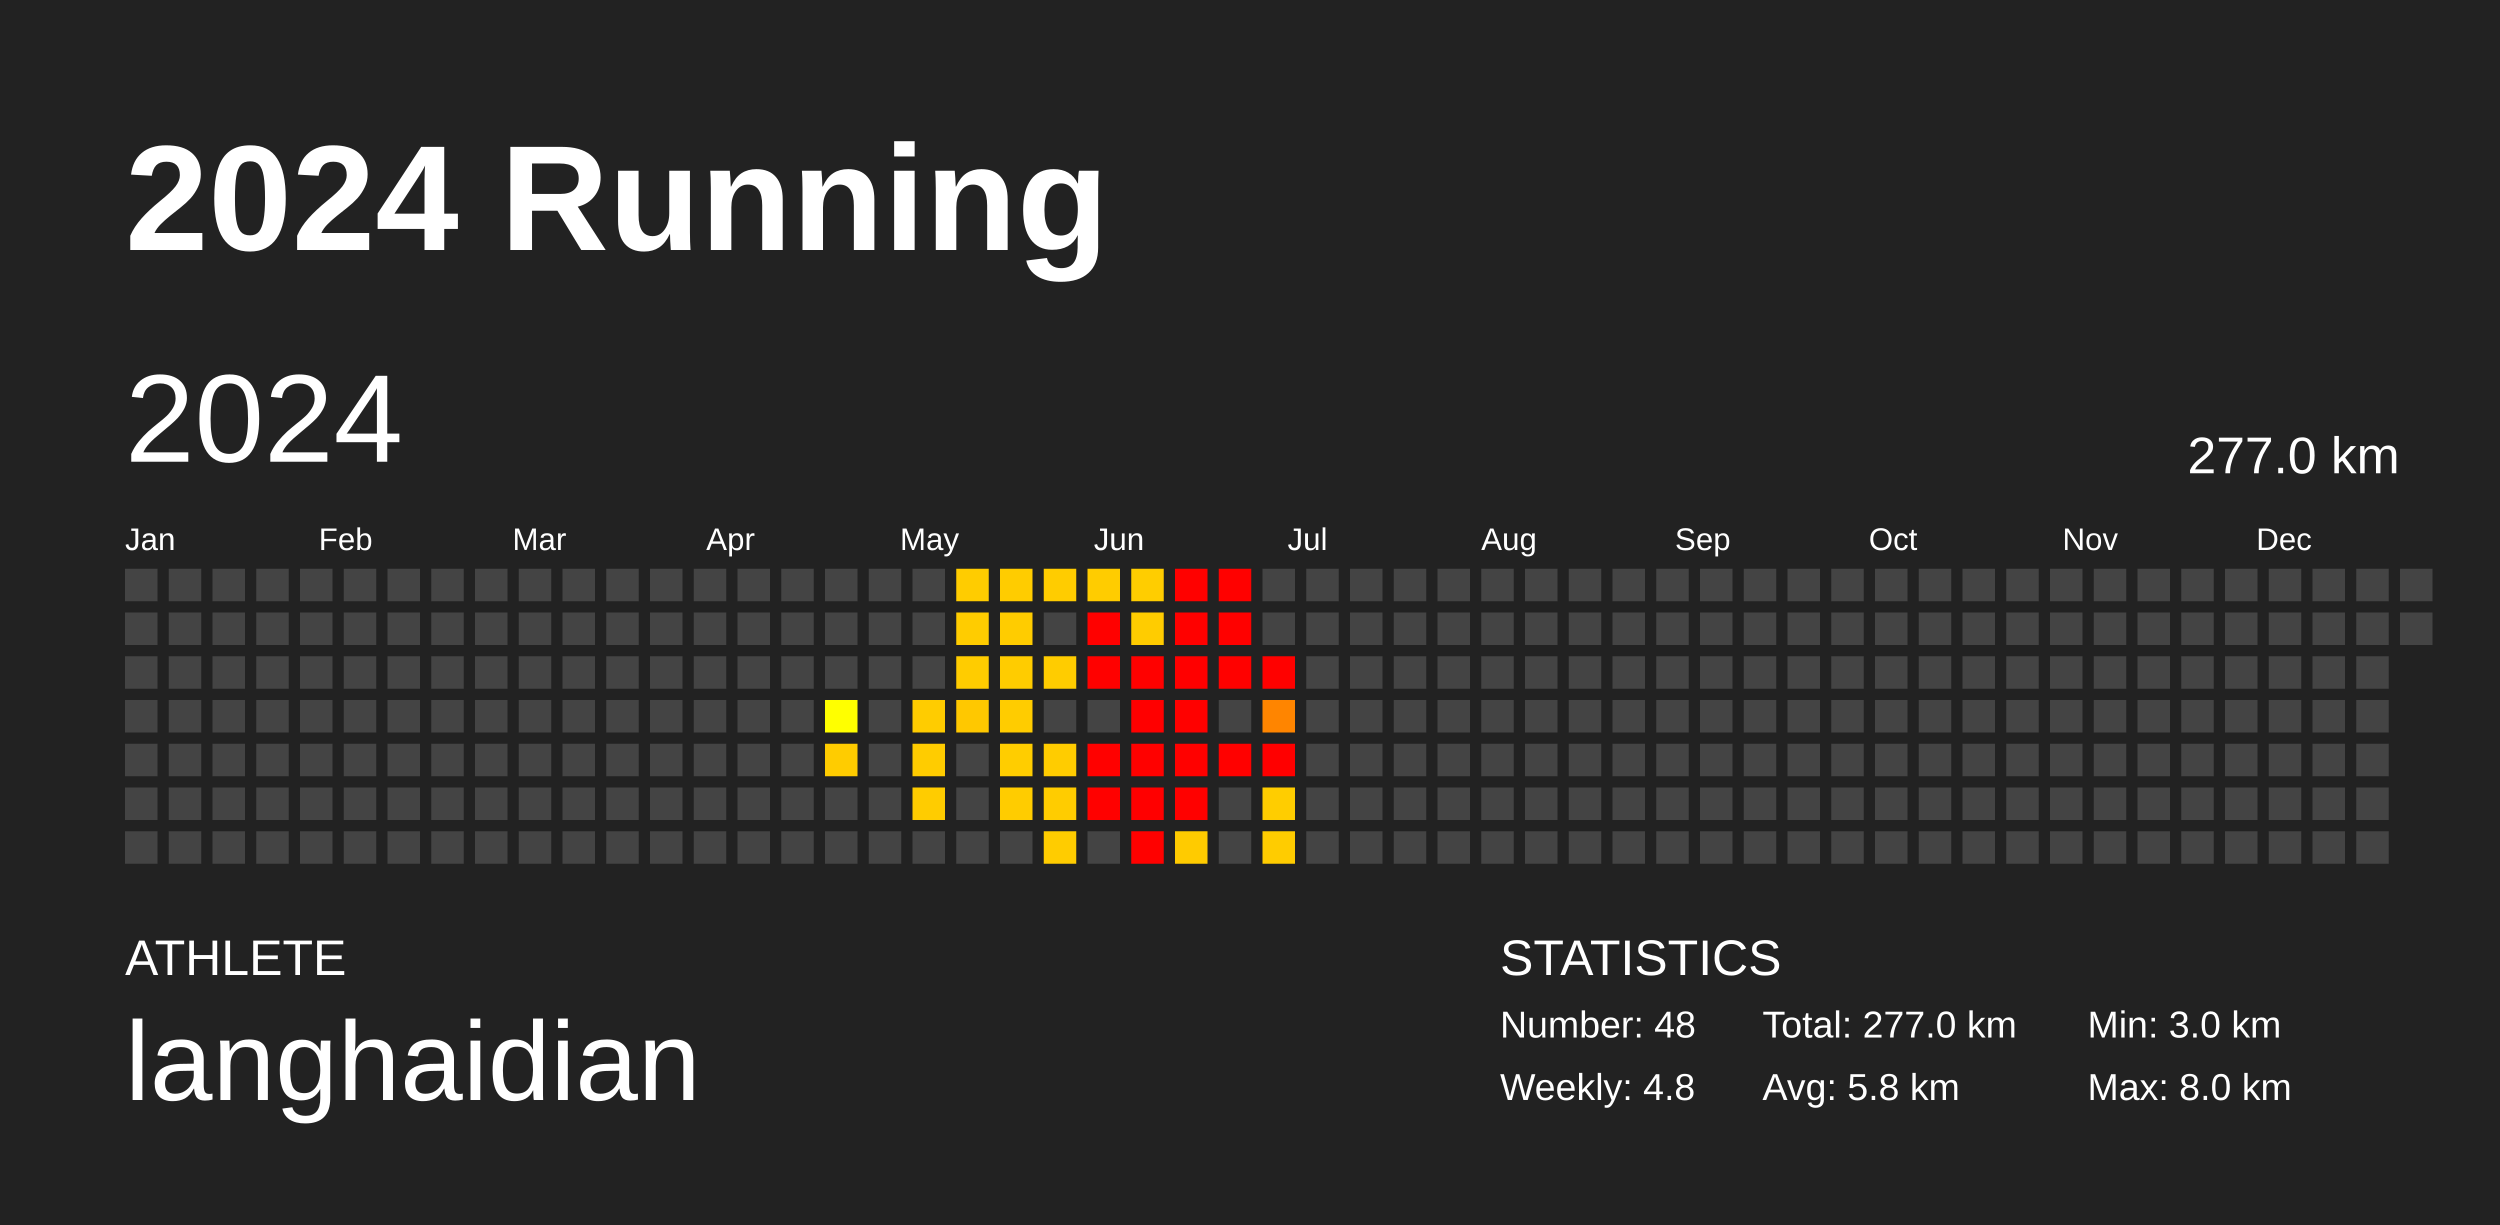
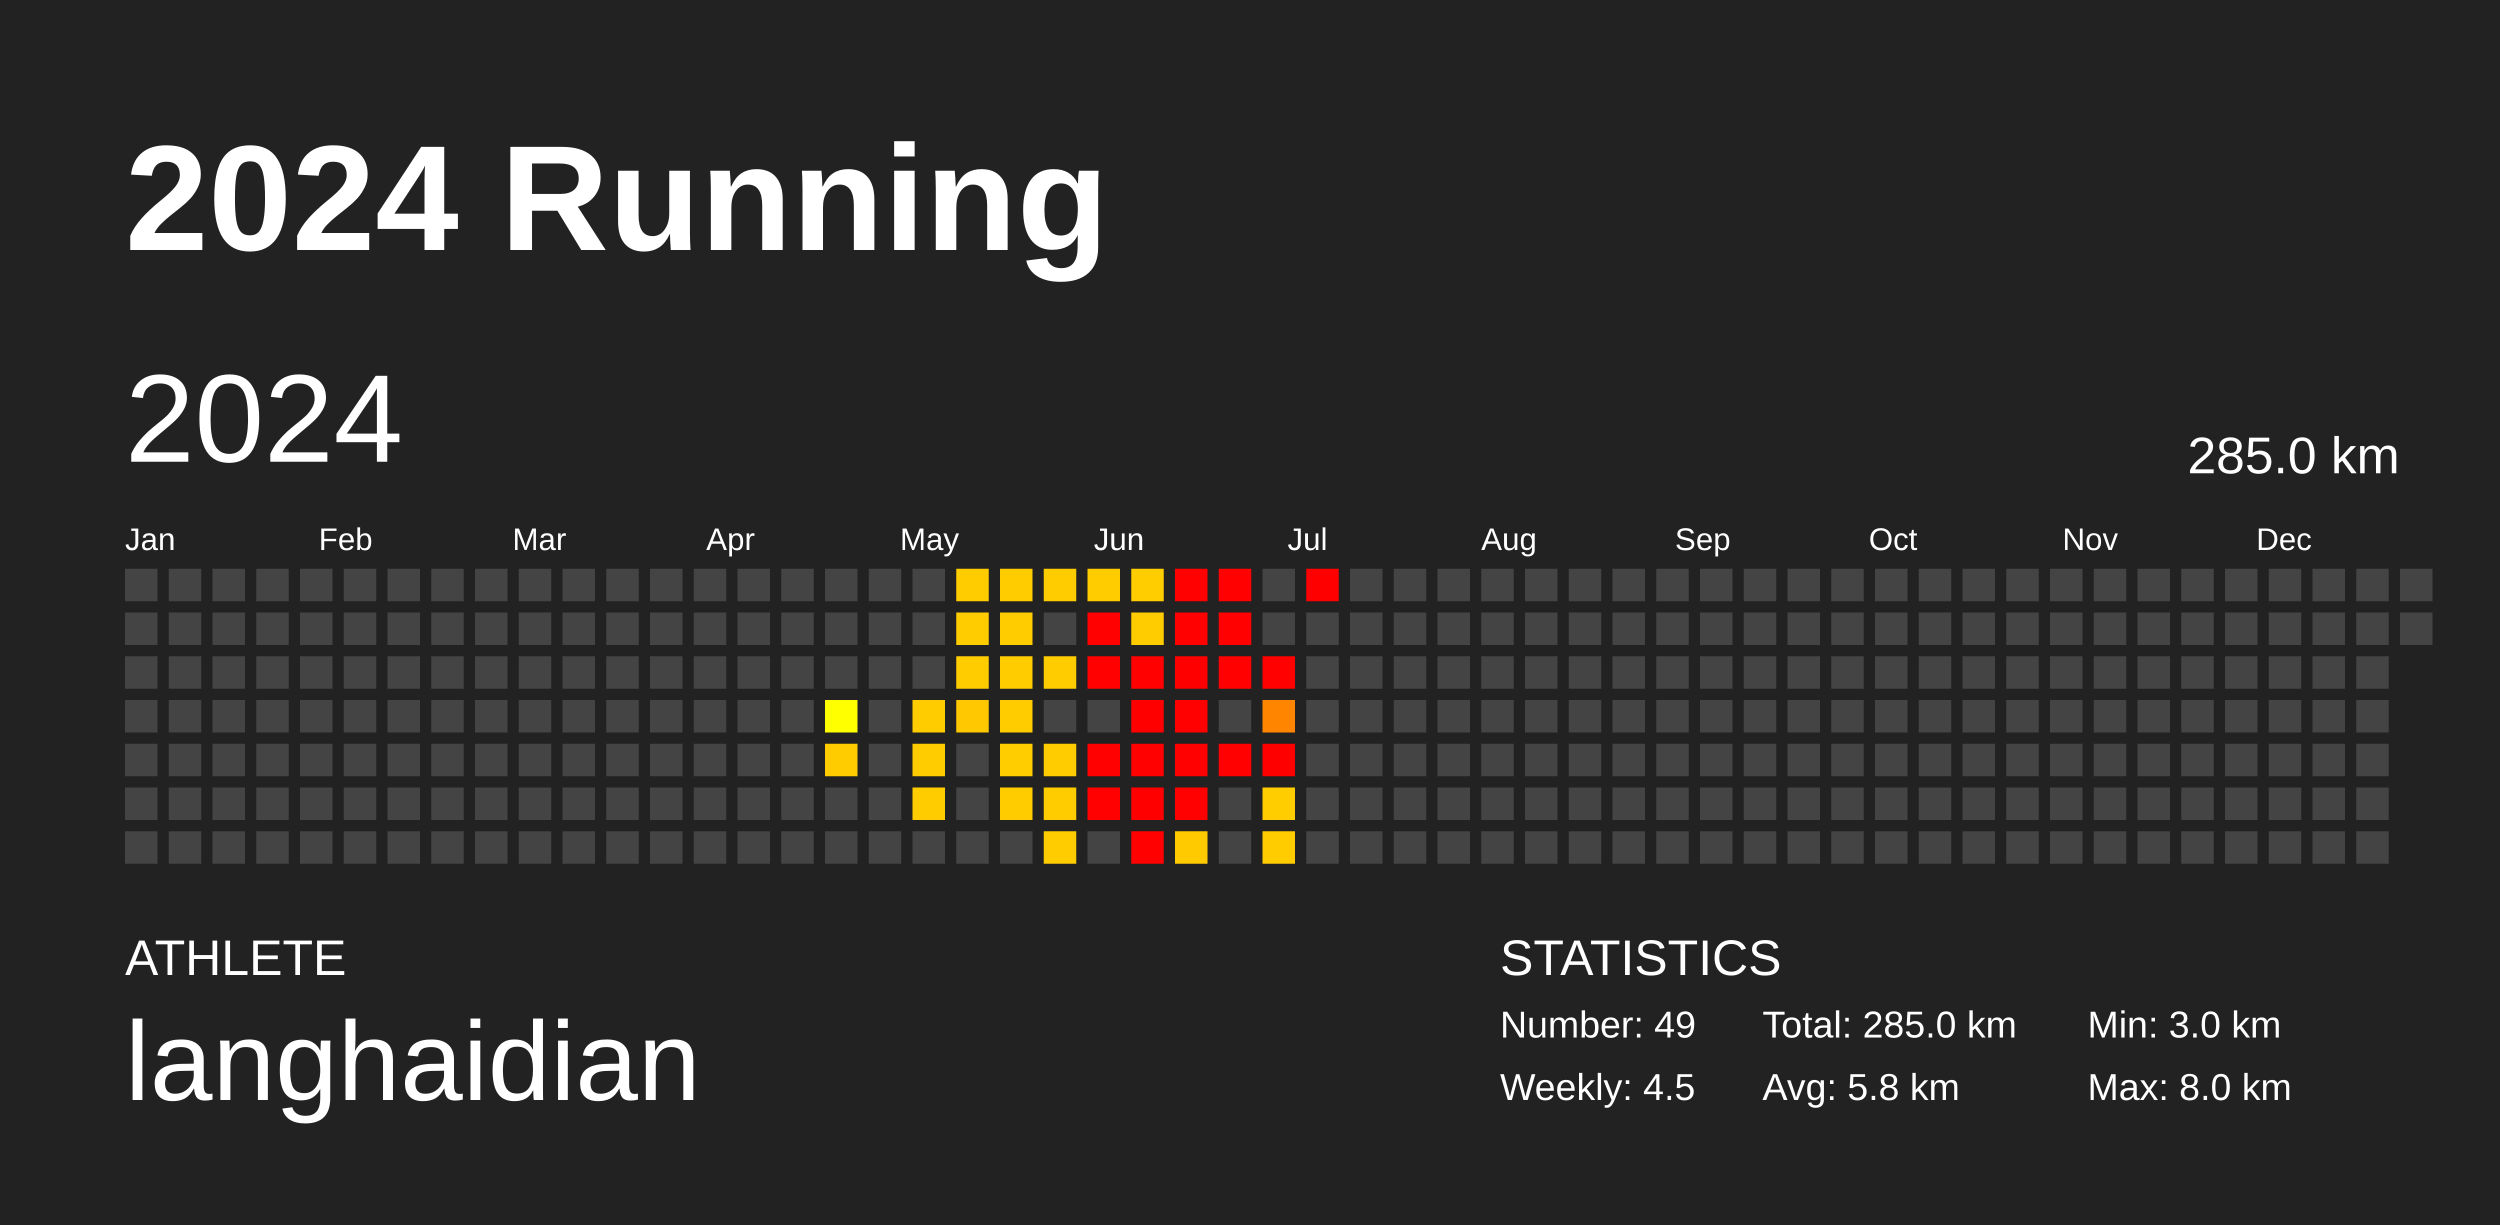
<svg xmlns="http://www.w3.org/2000/svg" baseProfile="full" height="98mm" version="1.1" viewBox="0,0,200,98" width="200mm">
  <defs />
  <rect fill="#222222" height="98" width="200" x="0" y="0" />
  <text fill="#FFFFFF" style="font-size:12px; font-family:Arial; font-weight:bold;" x="10" y="20">2024 Running</text>
  <text fill="#FFFFFF" style="font-size:4px; font-family:Arial" x="10" y="78">ATHLETE</text>
  <text fill="#FFFFFF" style="font-size:9px; font-family:Arial" x="10" y="88">langhaidian</text>
  <text fill="#FFFFFF" style="font-size:4px; font-family:Arial" x="120" y="78">STATISTICS</text>
-   <text fill="#FFFFFF" style="font-size:3px; font-family:Arial" x="120" y="83">Number: 48</text>
-   <text fill="#FFFFFF" style="font-size:3px; font-family:Arial" x="120" y="88">Weekly: 4.8</text>
-   <text fill="#FFFFFF" style="font-size:3px; font-family:Arial" x="141" y="83">Total: 277.0 km</text>
+   <text fill="#FFFFFF" style="font-size:3px; font-family:Arial" x="120" y="83">Number: 49</text>
+   <text fill="#FFFFFF" style="font-size:3px; font-family:Arial" x="120" y="88">Weekly: 4.5</text>
+   <text fill="#FFFFFF" style="font-size:3px; font-family:Arial" x="141" y="83">Total: 285.0 km</text>
  <text fill="#FFFFFF" style="font-size:3px; font-family:Arial" x="141" y="88">Avg: 5.8 km</text>
  <text fill="#FFFFFF" style="font-size:3px; font-family:Arial" x="167" y="83">Min: 3.0 km</text>
  <text fill="#FFFFFF" style="font-size:3px; font-family:Arial" x="167" y="88">Max: 8.0 km</text>
  <text dominant-baseline="hanging" fill="#FFFFFF" style="font-size:10.0px; font-family:Arial;" x="10" y="30">2024</text>
-   <text dominant-baseline="hanging" fill="#FFFFFF" style="font-size:4.125px; font-family:Arial;" x="175" y="35">277.0 km</text>
+   <text dominant-baseline="hanging" fill="#FFFFFF" style="font-size:4.125px; font-family:Arial;" x="175" y="35">285.0 km</text>
  <text fill="#FFFFFF" style="font-size:2.5px; font-family:Arial" x="10.0" y="44">Jan</text>
  <text fill="#FFFFFF" style="font-size:2.5px; font-family:Arial" x="25.5" y="44">Feb</text>
  <text fill="#FFFFFF" style="font-size:2.5px; font-family:Arial" x="41.0" y="44">Mar</text>
  <text fill="#FFFFFF" style="font-size:2.5px; font-family:Arial" x="56.5" y="44">Apr</text>
  <text fill="#FFFFFF" style="font-size:2.5px; font-family:Arial" x="72.0" y="44">May</text>
  <text fill="#FFFFFF" style="font-size:2.5px; font-family:Arial" x="87.5" y="44">Jun</text>
  <text fill="#FFFFFF" style="font-size:2.5px; font-family:Arial" x="103.0" y="44">Jul</text>
  <text fill="#FFFFFF" style="font-size:2.5px; font-family:Arial" x="118.5" y="44">Aug</text>
  <text fill="#FFFFFF" style="font-size:2.5px; font-family:Arial" x="134.0" y="44">Sep</text>
  <text fill="#FFFFFF" style="font-size:2.5px; font-family:Arial" x="149.5" y="44">Oct</text>
  <text fill="#FFFFFF" style="font-size:2.5px; font-family:Arial" x="165.0" y="44">Nov</text>
  <text fill="#FFFFFF" style="font-size:2.5px; font-family:Arial" x="180.5" y="44">Dec</text>
  <rect fill="#444444" height="2.6" width="2.6" x="10.0" y="45.5" />
  <rect fill="#444444" height="2.6" width="2.6" x="10.0" y="49.0" />
  <rect fill="#444444" height="2.6" width="2.6" x="10.0" y="52.5" />
  <rect fill="#444444" height="2.6" width="2.6" x="10.0" y="56.0" />
  <rect fill="#444444" height="2.6" width="2.6" x="10.0" y="59.5" />
  <rect fill="#444444" height="2.6" width="2.6" x="10.0" y="63.0" />
  <rect fill="#444444" height="2.6" width="2.6" x="10.0" y="66.5" />
  <rect fill="#444444" height="2.6" width="2.6" x="13.5" y="45.5" />
  <rect fill="#444444" height="2.6" width="2.6" x="13.5" y="49.0" />
  <rect fill="#444444" height="2.6" width="2.6" x="13.5" y="52.5" />
  <rect fill="#444444" height="2.6" width="2.6" x="13.5" y="56.0" />
  <rect fill="#444444" height="2.6" width="2.6" x="13.5" y="59.5" />
  <rect fill="#444444" height="2.6" width="2.6" x="13.5" y="63.0" />
  <rect fill="#444444" height="2.6" width="2.6" x="13.5" y="66.5" />
  <rect fill="#444444" height="2.6" width="2.6" x="17.0" y="45.5" />
  <rect fill="#444444" height="2.6" width="2.6" x="17.0" y="49.0" />
  <rect fill="#444444" height="2.6" width="2.6" x="17.0" y="52.5" />
  <rect fill="#444444" height="2.6" width="2.6" x="17.0" y="56.0" />
  <rect fill="#444444" height="2.6" width="2.6" x="17.0" y="59.5" />
  <rect fill="#444444" height="2.6" width="2.6" x="17.0" y="63.0" />
  <rect fill="#444444" height="2.6" width="2.6" x="17.0" y="66.5" />
  <rect fill="#444444" height="2.6" width="2.6" x="20.5" y="45.5" />
  <rect fill="#444444" height="2.6" width="2.6" x="20.5" y="49.0" />
  <rect fill="#444444" height="2.6" width="2.6" x="20.5" y="52.5" />
  <rect fill="#444444" height="2.6" width="2.6" x="20.5" y="56.0" />
  <rect fill="#444444" height="2.6" width="2.6" x="20.5" y="59.5" />
  <rect fill="#444444" height="2.6" width="2.6" x="20.5" y="63.0" />
  <rect fill="#444444" height="2.6" width="2.6" x="20.5" y="66.5" />
  <rect fill="#444444" height="2.6" width="2.6" x="24.0" y="45.5" />
  <rect fill="#444444" height="2.6" width="2.6" x="24.0" y="49.0" />
  <rect fill="#444444" height="2.6" width="2.6" x="24.0" y="52.5" />
  <rect fill="#444444" height="2.6" width="2.6" x="24.0" y="56.0" />
  <rect fill="#444444" height="2.6" width="2.6" x="24.0" y="59.5" />
  <rect fill="#444444" height="2.6" width="2.6" x="24.0" y="63.0" />
  <rect fill="#444444" height="2.6" width="2.6" x="24.0" y="66.5" />
  <rect fill="#444444" height="2.6" width="2.6" x="27.5" y="45.5" />
  <rect fill="#444444" height="2.6" width="2.6" x="27.5" y="49.0" />
  <rect fill="#444444" height="2.6" width="2.6" x="27.5" y="52.5" />
  <rect fill="#444444" height="2.6" width="2.6" x="27.5" y="56.0" />
  <rect fill="#444444" height="2.6" width="2.6" x="27.5" y="59.5" />
  <rect fill="#444444" height="2.6" width="2.6" x="27.5" y="63.0" />
  <rect fill="#444444" height="2.6" width="2.6" x="27.5" y="66.5" />
  <rect fill="#444444" height="2.6" width="2.6" x="31.0" y="45.5" />
  <rect fill="#444444" height="2.6" width="2.6" x="31.0" y="49.0" />
  <rect fill="#444444" height="2.6" width="2.6" x="31.0" y="52.5" />
  <rect fill="#444444" height="2.6" width="2.6" x="31.0" y="56.0" />
  <rect fill="#444444" height="2.6" width="2.6" x="31.0" y="59.5" />
  <rect fill="#444444" height="2.6" width="2.6" x="31.0" y="63.0" />
  <rect fill="#444444" height="2.6" width="2.6" x="31.0" y="66.5" />
  <rect fill="#444444" height="2.6" width="2.6" x="34.5" y="45.5" />
  <rect fill="#444444" height="2.6" width="2.6" x="34.5" y="49.0" />
  <rect fill="#444444" height="2.6" width="2.6" x="34.5" y="52.5" />
  <rect fill="#444444" height="2.6" width="2.6" x="34.5" y="56.0" />
  <rect fill="#444444" height="2.6" width="2.6" x="34.5" y="59.5" />
  <rect fill="#444444" height="2.6" width="2.6" x="34.5" y="63.0" />
  <rect fill="#444444" height="2.6" width="2.6" x="34.5" y="66.5" />
  <rect fill="#444444" height="2.6" width="2.6" x="38.0" y="45.5" />
  <rect fill="#444444" height="2.6" width="2.6" x="38.0" y="49.0" />
  <rect fill="#444444" height="2.6" width="2.6" x="38.0" y="52.5" />
  <rect fill="#444444" height="2.6" width="2.6" x="38.0" y="56.0" />
  <rect fill="#444444" height="2.6" width="2.6" x="38.0" y="59.5" />
  <rect fill="#444444" height="2.6" width="2.6" x="38.0" y="63.0" />
  <rect fill="#444444" height="2.6" width="2.6" x="38.0" y="66.5" />
  <rect fill="#444444" height="2.6" width="2.6" x="41.5" y="45.5" />
  <rect fill="#444444" height="2.6" width="2.6" x="41.5" y="49.0" />
  <rect fill="#444444" height="2.6" width="2.6" x="41.5" y="52.5" />
  <rect fill="#444444" height="2.6" width="2.6" x="41.5" y="56.0" />
  <rect fill="#444444" height="2.6" width="2.6" x="41.5" y="59.5" />
  <rect fill="#444444" height="2.6" width="2.6" x="41.5" y="63.0" />
  <rect fill="#444444" height="2.6" width="2.6" x="41.5" y="66.5" />
  <rect fill="#444444" height="2.6" width="2.6" x="45.0" y="45.5" />
  <rect fill="#444444" height="2.6" width="2.6" x="45.0" y="49.0" />
  <rect fill="#444444" height="2.6" width="2.6" x="45.0" y="52.5" />
  <rect fill="#444444" height="2.6" width="2.6" x="45.0" y="56.0" />
  <rect fill="#444444" height="2.6" width="2.6" x="45.0" y="59.5" />
  <rect fill="#444444" height="2.6" width="2.6" x="45.0" y="63.0" />
  <rect fill="#444444" height="2.6" width="2.6" x="45.0" y="66.5" />
  <rect fill="#444444" height="2.6" width="2.6" x="48.5" y="45.5" />
  <rect fill="#444444" height="2.6" width="2.6" x="48.5" y="49.0" />
  <rect fill="#444444" height="2.6" width="2.6" x="48.5" y="52.5" />
  <rect fill="#444444" height="2.6" width="2.6" x="48.5" y="56.0" />
  <rect fill="#444444" height="2.6" width="2.6" x="48.5" y="59.5" />
  <rect fill="#444444" height="2.6" width="2.6" x="48.5" y="63.0" />
  <rect fill="#444444" height="2.6" width="2.6" x="48.5" y="66.5" />
  <rect fill="#444444" height="2.6" width="2.6" x="52.0" y="45.5" />
  <rect fill="#444444" height="2.6" width="2.6" x="52.0" y="49.0" />
  <rect fill="#444444" height="2.6" width="2.6" x="52.0" y="52.5" />
  <rect fill="#444444" height="2.6" width="2.6" x="52.0" y="56.0" />
  <rect fill="#444444" height="2.6" width="2.6" x="52.0" y="59.5" />
  <rect fill="#444444" height="2.6" width="2.6" x="52.0" y="63.0" />
  <rect fill="#444444" height="2.6" width="2.6" x="52.0" y="66.5" />
  <rect fill="#444444" height="2.6" width="2.6" x="55.5" y="45.5" />
  <rect fill="#444444" height="2.6" width="2.6" x="55.5" y="49.0" />
  <rect fill="#444444" height="2.6" width="2.6" x="55.5" y="52.5" />
  <rect fill="#444444" height="2.6" width="2.6" x="55.5" y="56.0" />
  <rect fill="#444444" height="2.6" width="2.6" x="55.5" y="59.5" />
  <rect fill="#444444" height="2.6" width="2.6" x="55.5" y="63.0" />
  <rect fill="#444444" height="2.6" width="2.6" x="55.5" y="66.5" />
  <rect fill="#444444" height="2.6" width="2.6" x="59.0" y="45.5" />
  <rect fill="#444444" height="2.6" width="2.6" x="59.0" y="49.0" />
  <rect fill="#444444" height="2.6" width="2.6" x="59.0" y="52.5" />
  <rect fill="#444444" height="2.6" width="2.6" x="59.0" y="56.0" />
  <rect fill="#444444" height="2.6" width="2.6" x="59.0" y="59.5" />
  <rect fill="#444444" height="2.6" width="2.6" x="59.0" y="63.0" />
  <rect fill="#444444" height="2.6" width="2.6" x="59.0" y="66.5" />
  <rect fill="#444444" height="2.6" width="2.6" x="62.5" y="45.5" />
  <rect fill="#444444" height="2.6" width="2.6" x="62.5" y="49.0" />
  <rect fill="#444444" height="2.6" width="2.6" x="62.5" y="52.5" />
  <rect fill="#444444" height="2.6" width="2.6" x="62.5" y="56.0" />
  <rect fill="#444444" height="2.6" width="2.6" x="62.5" y="59.5" />
  <rect fill="#444444" height="2.6" width="2.6" x="62.5" y="63.0" />
  <rect fill="#444444" height="2.6" width="2.6" x="62.5" y="66.5" />
  <rect fill="#444444" height="2.6" width="2.6" x="66.0" y="45.5" />
  <rect fill="#444444" height="2.6" width="2.6" x="66.0" y="49.0" />
  <rect fill="#444444" height="2.6" width="2.6" x="66.0" y="52.5" />
  <rect fill="#ffff00" height="2.6" width="2.6" x="66.0" y="56.0" />
  <rect fill="#ffcc00" height="2.6" width="2.6" x="66.0" y="59.5" />
  <rect fill="#444444" height="2.6" width="2.6" x="66.0" y="63.0" />
  <rect fill="#444444" height="2.6" width="2.6" x="66.0" y="66.5" />
  <rect fill="#444444" height="2.6" width="2.6" x="69.5" y="45.5" />
  <rect fill="#444444" height="2.6" width="2.6" x="69.5" y="49.0" />
  <rect fill="#444444" height="2.6" width="2.6" x="69.5" y="52.5" />
  <rect fill="#444444" height="2.6" width="2.6" x="69.5" y="56.0" />
  <rect fill="#444444" height="2.6" width="2.6" x="69.5" y="59.5" />
  <rect fill="#444444" height="2.6" width="2.6" x="69.5" y="63.0" />
  <rect fill="#444444" height="2.6" width="2.6" x="69.5" y="66.5" />
  <rect fill="#444444" height="2.6" width="2.6" x="73.0" y="45.5" />
  <rect fill="#444444" height="2.6" width="2.6" x="73.0" y="49.0" />
  <rect fill="#444444" height="2.6" width="2.6" x="73.0" y="52.5" />
  <rect fill="#ffcc00" height="2.6" width="2.6" x="73.0" y="56.0" />
  <rect fill="#ffcc00" height="2.6" width="2.6" x="73.0" y="59.5" />
  <rect fill="#ffcc00" height="2.6" width="2.6" x="73.0" y="63.0" />
  <rect fill="#444444" height="2.6" width="2.6" x="73.0" y="66.5" />
  <rect fill="#ffcc00" height="2.6" width="2.6" x="76.5" y="45.5" />
  <rect fill="#ffcc00" height="2.6" width="2.6" x="76.5" y="49.0" />
  <rect fill="#ffcc00" height="2.6" width="2.6" x="76.5" y="52.5" />
  <rect fill="#ffc800" height="2.6" width="2.6" x="76.5" y="56.0" />
  <rect fill="#444444" height="2.6" width="2.6" x="76.5" y="59.5" />
  <rect fill="#444444" height="2.6" width="2.6" x="76.5" y="63.0" />
  <rect fill="#444444" height="2.6" width="2.6" x="76.5" y="66.5" />
  <rect fill="#ffcc00" height="2.6" width="2.6" x="80.0" y="45.5" />
  <rect fill="#ffcc00" height="2.6" width="2.6" x="80.0" y="49.0" />
  <rect fill="#ffcc00" height="2.6" width="2.6" x="80.0" y="52.5" />
  <rect fill="#ffcc00" height="2.6" width="2.6" x="80.0" y="56.0" />
  <rect fill="#ffcd00" height="2.6" width="2.6" x="80.0" y="59.5" />
  <rect fill="#ffcc00" height="2.6" width="2.6" x="80.0" y="63.0" />
  <rect fill="#444444" height="2.6" width="2.6" x="80.0" y="66.5" />
  <rect fill="#ffcc00" height="2.6" width="2.6" x="83.5" y="45.5" />
  <rect fill="#444444" height="2.6" width="2.6" x="83.5" y="49.0" />
  <rect fill="#ffcc00" height="2.6" width="2.6" x="83.5" y="52.5" />
  <rect fill="#444444" height="2.6" width="2.6" x="83.5" y="56.0" />
  <rect fill="#ffcc00" height="2.6" width="2.6" x="83.5" y="59.5" />
  <rect fill="#ffcc00" height="2.6" width="2.6" x="83.5" y="63.0" />
  <rect fill="#ffcc00" height="2.6" width="2.6" x="83.5" y="66.5" />
  <rect fill="#ffcc00" height="2.6" width="2.6" x="87.0" y="45.5" />
  <rect fill="#ff0100" height="2.6" width="2.6" x="87.0" y="49.0" />
  <rect fill="#ff0100" height="2.6" width="2.6" x="87.0" y="52.5" />
  <rect fill="#444444" height="2.6" width="2.6" x="87.0" y="56.0" />
  <rect fill="#ff0100" height="2.6" width="2.6" x="87.0" y="59.5" />
  <rect fill="#ff0100" height="2.6" width="2.6" x="87.0" y="63.0" />
  <rect fill="#444444" height="2.6" width="2.6" x="87.0" y="66.5" />
  <rect fill="#ffcd00" height="2.6" width="2.6" x="90.5" y="45.5" />
  <rect fill="#ffcc00" height="2.6" width="2.6" x="90.5" y="49.0" />
  <rect fill="#ff0100" height="2.6" width="2.6" x="90.5" y="52.5" />
  <rect fill="#ff0000" height="2.6" width="2.6" x="90.5" y="56.0" />
  <rect fill="#ff0100" height="2.6" width="2.6" x="90.5" y="59.5" />
  <rect fill="#ff0000" height="2.6" width="2.6" x="90.5" y="63.0" />
  <rect fill="#ff0100" height="2.6" width="2.6" x="90.5" y="66.5" />
  <rect fill="#ff0100" height="2.6" width="2.6" x="94.0" y="45.5" />
  <rect fill="#ff0100" height="2.6" width="2.6" x="94.0" y="49.0" />
  <rect fill="#ff0000" height="2.6" width="2.6" x="94.0" y="52.5" />
  <rect fill="#ff0100" height="2.6" width="2.6" x="94.0" y="56.0" />
  <rect fill="#ff0100" height="2.6" width="2.6" x="94.0" y="59.5" />
  <rect fill="#ff0100" height="2.6" width="2.6" x="94.0" y="63.0" />
  <rect fill="#ffcb00" height="2.6" width="2.6" x="94.0" y="66.5" />
  <rect fill="#ff0100" height="2.6" width="2.6" x="97.5" y="45.5" />
  <rect fill="#ff0100" height="2.6" width="2.6" x="97.5" y="49.0" />
  <rect fill="#ff0100" height="2.6" width="2.6" x="97.5" y="52.5" />
  <rect fill="#444444" height="2.6" width="2.6" x="97.5" y="56.0" />
  <rect fill="#ff0100" height="2.6" width="2.6" x="97.5" y="59.5" />
  <rect fill="#444444" height="2.6" width="2.6" x="97.5" y="63.0" />
  <rect fill="#444444" height="2.6" width="2.6" x="97.5" y="66.5" />
  <rect fill="#444444" height="2.6" width="2.6" x="101.0" y="45.5" />
  <rect fill="#444444" height="2.6" width="2.6" x="101.0" y="49.0" />
  <rect fill="#ff0100" height="2.6" width="2.6" x="101.0" y="52.5" />
  <rect fill="#ff8500" height="2.6" width="2.6" x="101.0" y="56.0" />
  <rect fill="#ff0000" height="2.6" width="2.6" x="101.0" y="59.5" />
  <rect fill="#ffcd00" height="2.6" width="2.6" x="101.0" y="63.0" />
  <rect fill="#ffcc00" height="2.6" width="2.6" x="101.0" y="66.5" />
-   <rect fill="#444444" height="2.6" width="2.6" x="104.5" y="45.5" />
+   <rect fill="#ff0000" height="2.6" width="2.6" x="104.5" y="45.5" />
  <rect fill="#444444" height="2.6" width="2.6" x="104.5" y="49.0" />
  <rect fill="#444444" height="2.6" width="2.6" x="104.5" y="52.5" />
  <rect fill="#444444" height="2.6" width="2.6" x="104.5" y="56.0" />
  <rect fill="#444444" height="2.6" width="2.6" x="104.5" y="59.5" />
  <rect fill="#444444" height="2.6" width="2.6" x="104.5" y="63.0" />
  <rect fill="#444444" height="2.6" width="2.6" x="104.5" y="66.5" />
  <rect fill="#444444" height="2.6" width="2.6" x="108.0" y="45.5" />
  <rect fill="#444444" height="2.6" width="2.6" x="108.0" y="49.0" />
  <rect fill="#444444" height="2.6" width="2.6" x="108.0" y="52.5" />
  <rect fill="#444444" height="2.6" width="2.6" x="108.0" y="56.0" />
  <rect fill="#444444" height="2.6" width="2.6" x="108.0" y="59.5" />
  <rect fill="#444444" height="2.6" width="2.6" x="108.0" y="63.0" />
  <rect fill="#444444" height="2.6" width="2.6" x="108.0" y="66.5" />
  <rect fill="#444444" height="2.6" width="2.6" x="111.5" y="45.5" />
  <rect fill="#444444" height="2.6" width="2.6" x="111.5" y="49.0" />
  <rect fill="#444444" height="2.6" width="2.6" x="111.5" y="52.5" />
  <rect fill="#444444" height="2.6" width="2.6" x="111.5" y="56.0" />
  <rect fill="#444444" height="2.6" width="2.6" x="111.5" y="59.5" />
  <rect fill="#444444" height="2.6" width="2.6" x="111.5" y="63.0" />
  <rect fill="#444444" height="2.6" width="2.6" x="111.5" y="66.5" />
  <rect fill="#444444" height="2.6" width="2.6" x="115.0" y="45.5" />
  <rect fill="#444444" height="2.6" width="2.6" x="115.0" y="49.0" />
  <rect fill="#444444" height="2.6" width="2.6" x="115.0" y="52.5" />
  <rect fill="#444444" height="2.6" width="2.6" x="115.0" y="56.0" />
  <rect fill="#444444" height="2.6" width="2.6" x="115.0" y="59.5" />
  <rect fill="#444444" height="2.6" width="2.6" x="115.0" y="63.0" />
  <rect fill="#444444" height="2.6" width="2.6" x="115.0" y="66.5" />
  <rect fill="#444444" height="2.6" width="2.6" x="118.5" y="45.5" />
  <rect fill="#444444" height="2.6" width="2.6" x="118.5" y="49.0" />
  <rect fill="#444444" height="2.6" width="2.6" x="118.5" y="52.5" />
  <rect fill="#444444" height="2.6" width="2.6" x="118.5" y="56.0" />
  <rect fill="#444444" height="2.6" width="2.6" x="118.5" y="59.5" />
  <rect fill="#444444" height="2.6" width="2.6" x="118.5" y="63.0" />
  <rect fill="#444444" height="2.6" width="2.6" x="118.5" y="66.5" />
  <rect fill="#444444" height="2.6" width="2.6" x="122.0" y="45.5" />
  <rect fill="#444444" height="2.6" width="2.6" x="122.0" y="49.0" />
  <rect fill="#444444" height="2.6" width="2.6" x="122.0" y="52.5" />
  <rect fill="#444444" height="2.6" width="2.6" x="122.0" y="56.0" />
  <rect fill="#444444" height="2.6" width="2.6" x="122.0" y="59.5" />
  <rect fill="#444444" height="2.6" width="2.6" x="122.0" y="63.0" />
  <rect fill="#444444" height="2.6" width="2.6" x="122.0" y="66.5" />
  <rect fill="#444444" height="2.6" width="2.6" x="125.5" y="45.5" />
  <rect fill="#444444" height="2.6" width="2.6" x="125.5" y="49.0" />
  <rect fill="#444444" height="2.6" width="2.6" x="125.5" y="52.5" />
  <rect fill="#444444" height="2.6" width="2.6" x="125.5" y="56.0" />
  <rect fill="#444444" height="2.6" width="2.6" x="125.5" y="59.5" />
  <rect fill="#444444" height="2.6" width="2.6" x="125.5" y="63.0" />
  <rect fill="#444444" height="2.6" width="2.6" x="125.5" y="66.5" />
  <rect fill="#444444" height="2.6" width="2.6" x="129.0" y="45.5" />
  <rect fill="#444444" height="2.6" width="2.6" x="129.0" y="49.0" />
  <rect fill="#444444" height="2.6" width="2.6" x="129.0" y="52.5" />
  <rect fill="#444444" height="2.6" width="2.6" x="129.0" y="56.0" />
  <rect fill="#444444" height="2.6" width="2.6" x="129.0" y="59.5" />
  <rect fill="#444444" height="2.6" width="2.6" x="129.0" y="63.0" />
  <rect fill="#444444" height="2.6" width="2.6" x="129.0" y="66.5" />
  <rect fill="#444444" height="2.6" width="2.6" x="132.5" y="45.5" />
  <rect fill="#444444" height="2.6" width="2.6" x="132.5" y="49.0" />
  <rect fill="#444444" height="2.6" width="2.6" x="132.5" y="52.5" />
  <rect fill="#444444" height="2.6" width="2.6" x="132.5" y="56.0" />
  <rect fill="#444444" height="2.6" width="2.6" x="132.5" y="59.5" />
  <rect fill="#444444" height="2.6" width="2.6" x="132.5" y="63.0" />
  <rect fill="#444444" height="2.6" width="2.6" x="132.5" y="66.5" />
  <rect fill="#444444" height="2.6" width="2.6" x="136.0" y="45.5" />
  <rect fill="#444444" height="2.6" width="2.6" x="136.0" y="49.0" />
  <rect fill="#444444" height="2.6" width="2.6" x="136.0" y="52.5" />
  <rect fill="#444444" height="2.6" width="2.6" x="136.0" y="56.0" />
  <rect fill="#444444" height="2.6" width="2.6" x="136.0" y="59.5" />
  <rect fill="#444444" height="2.6" width="2.6" x="136.0" y="63.0" />
  <rect fill="#444444" height="2.6" width="2.6" x="136.0" y="66.5" />
  <rect fill="#444444" height="2.6" width="2.6" x="139.5" y="45.5" />
  <rect fill="#444444" height="2.6" width="2.6" x="139.5" y="49.0" />
  <rect fill="#444444" height="2.6" width="2.6" x="139.5" y="52.5" />
  <rect fill="#444444" height="2.6" width="2.6" x="139.5" y="56.0" />
  <rect fill="#444444" height="2.6" width="2.6" x="139.5" y="59.5" />
  <rect fill="#444444" height="2.6" width="2.6" x="139.5" y="63.0" />
  <rect fill="#444444" height="2.6" width="2.6" x="139.5" y="66.5" />
  <rect fill="#444444" height="2.6" width="2.6" x="143.0" y="45.5" />
  <rect fill="#444444" height="2.6" width="2.6" x="143.0" y="49.0" />
  <rect fill="#444444" height="2.6" width="2.6" x="143.0" y="52.5" />
  <rect fill="#444444" height="2.6" width="2.6" x="143.0" y="56.0" />
  <rect fill="#444444" height="2.6" width="2.6" x="143.0" y="59.5" />
  <rect fill="#444444" height="2.6" width="2.6" x="143.0" y="63.0" />
  <rect fill="#444444" height="2.6" width="2.6" x="143.0" y="66.5" />
  <rect fill="#444444" height="2.6" width="2.6" x="146.5" y="45.5" />
  <rect fill="#444444" height="2.6" width="2.6" x="146.5" y="49.0" />
  <rect fill="#444444" height="2.6" width="2.6" x="146.5" y="52.5" />
  <rect fill="#444444" height="2.6" width="2.6" x="146.5" y="56.0" />
  <rect fill="#444444" height="2.6" width="2.6" x="146.5" y="59.5" />
  <rect fill="#444444" height="2.6" width="2.6" x="146.5" y="63.0" />
  <rect fill="#444444" height="2.6" width="2.6" x="146.5" y="66.5" />
  <rect fill="#444444" height="2.6" width="2.6" x="150.0" y="45.5" />
  <rect fill="#444444" height="2.6" width="2.6" x="150.0" y="49.0" />
  <rect fill="#444444" height="2.6" width="2.6" x="150.0" y="52.5" />
  <rect fill="#444444" height="2.6" width="2.6" x="150.0" y="56.0" />
  <rect fill="#444444" height="2.6" width="2.6" x="150.0" y="59.5" />
  <rect fill="#444444" height="2.6" width="2.6" x="150.0" y="63.0" />
  <rect fill="#444444" height="2.6" width="2.6" x="150.0" y="66.5" />
  <rect fill="#444444" height="2.6" width="2.6" x="153.5" y="45.5" />
  <rect fill="#444444" height="2.6" width="2.6" x="153.5" y="49.0" />
  <rect fill="#444444" height="2.6" width="2.6" x="153.5" y="52.5" />
  <rect fill="#444444" height="2.6" width="2.6" x="153.5" y="56.0" />
  <rect fill="#444444" height="2.6" width="2.6" x="153.5" y="59.5" />
  <rect fill="#444444" height="2.6" width="2.6" x="153.5" y="63.0" />
  <rect fill="#444444" height="2.6" width="2.6" x="153.5" y="66.5" />
  <rect fill="#444444" height="2.6" width="2.6" x="157.0" y="45.5" />
  <rect fill="#444444" height="2.6" width="2.6" x="157.0" y="49.0" />
  <rect fill="#444444" height="2.6" width="2.6" x="157.0" y="52.5" />
  <rect fill="#444444" height="2.6" width="2.6" x="157.0" y="56.0" />
  <rect fill="#444444" height="2.6" width="2.6" x="157.0" y="59.5" />
  <rect fill="#444444" height="2.6" width="2.6" x="157.0" y="63.0" />
  <rect fill="#444444" height="2.6" width="2.6" x="157.0" y="66.5" />
  <rect fill="#444444" height="2.6" width="2.6" x="160.5" y="45.5" />
  <rect fill="#444444" height="2.6" width="2.6" x="160.5" y="49.0" />
  <rect fill="#444444" height="2.6" width="2.6" x="160.5" y="52.5" />
  <rect fill="#444444" height="2.6" width="2.6" x="160.5" y="56.0" />
  <rect fill="#444444" height="2.6" width="2.6" x="160.5" y="59.5" />
  <rect fill="#444444" height="2.6" width="2.6" x="160.5" y="63.0" />
  <rect fill="#444444" height="2.6" width="2.6" x="160.5" y="66.5" />
  <rect fill="#444444" height="2.6" width="2.6" x="164.0" y="45.5" />
  <rect fill="#444444" height="2.6" width="2.6" x="164.0" y="49.0" />
  <rect fill="#444444" height="2.6" width="2.6" x="164.0" y="52.5" />
  <rect fill="#444444" height="2.6" width="2.6" x="164.0" y="56.0" />
  <rect fill="#444444" height="2.6" width="2.6" x="164.0" y="59.5" />
  <rect fill="#444444" height="2.6" width="2.6" x="164.0" y="63.0" />
  <rect fill="#444444" height="2.6" width="2.6" x="164.0" y="66.5" />
  <rect fill="#444444" height="2.6" width="2.6" x="167.5" y="45.5" />
  <rect fill="#444444" height="2.6" width="2.6" x="167.5" y="49.0" />
  <rect fill="#444444" height="2.6" width="2.6" x="167.5" y="52.5" />
  <rect fill="#444444" height="2.6" width="2.6" x="167.5" y="56.0" />
  <rect fill="#444444" height="2.6" width="2.6" x="167.5" y="59.5" />
  <rect fill="#444444" height="2.6" width="2.6" x="167.5" y="63.0" />
  <rect fill="#444444" height="2.6" width="2.6" x="167.5" y="66.5" />
  <rect fill="#444444" height="2.6" width="2.6" x="171.0" y="45.5" />
  <rect fill="#444444" height="2.6" width="2.6" x="171.0" y="49.0" />
  <rect fill="#444444" height="2.6" width="2.6" x="171.0" y="52.5" />
  <rect fill="#444444" height="2.6" width="2.6" x="171.0" y="56.0" />
  <rect fill="#444444" height="2.6" width="2.6" x="171.0" y="59.5" />
  <rect fill="#444444" height="2.6" width="2.6" x="171.0" y="63.0" />
  <rect fill="#444444" height="2.6" width="2.6" x="171.0" y="66.5" />
  <rect fill="#444444" height="2.6" width="2.6" x="174.5" y="45.5" />
  <rect fill="#444444" height="2.6" width="2.6" x="174.5" y="49.0" />
  <rect fill="#444444" height="2.6" width="2.6" x="174.5" y="52.5" />
  <rect fill="#444444" height="2.6" width="2.6" x="174.5" y="56.0" />
  <rect fill="#444444" height="2.6" width="2.6" x="174.5" y="59.5" />
  <rect fill="#444444" height="2.6" width="2.6" x="174.5" y="63.0" />
  <rect fill="#444444" height="2.6" width="2.6" x="174.5" y="66.5" />
  <rect fill="#444444" height="2.6" width="2.6" x="178.0" y="45.5" />
  <rect fill="#444444" height="2.6" width="2.6" x="178.0" y="49.0" />
  <rect fill="#444444" height="2.6" width="2.6" x="178.0" y="52.5" />
  <rect fill="#444444" height="2.6" width="2.6" x="178.0" y="56.0" />
  <rect fill="#444444" height="2.6" width="2.6" x="178.0" y="59.5" />
  <rect fill="#444444" height="2.6" width="2.6" x="178.0" y="63.0" />
  <rect fill="#444444" height="2.6" width="2.6" x="178.0" y="66.5" />
  <rect fill="#444444" height="2.6" width="2.6" x="181.5" y="45.5" />
  <rect fill="#444444" height="2.6" width="2.6" x="181.5" y="49.0" />
  <rect fill="#444444" height="2.6" width="2.6" x="181.5" y="52.5" />
  <rect fill="#444444" height="2.6" width="2.6" x="181.5" y="56.0" />
  <rect fill="#444444" height="2.6" width="2.6" x="181.5" y="59.5" />
  <rect fill="#444444" height="2.6" width="2.6" x="181.5" y="63.0" />
  <rect fill="#444444" height="2.6" width="2.6" x="181.5" y="66.5" />
  <rect fill="#444444" height="2.6" width="2.6" x="185.0" y="45.5" />
  <rect fill="#444444" height="2.6" width="2.6" x="185.0" y="49.0" />
  <rect fill="#444444" height="2.6" width="2.6" x="185.0" y="52.5" />
  <rect fill="#444444" height="2.6" width="2.6" x="185.0" y="56.0" />
  <rect fill="#444444" height="2.6" width="2.6" x="185.0" y="59.5" />
  <rect fill="#444444" height="2.6" width="2.6" x="185.0" y="63.0" />
  <rect fill="#444444" height="2.6" width="2.6" x="185.0" y="66.5" />
  <rect fill="#444444" height="2.6" width="2.6" x="188.5" y="45.5" />
  <rect fill="#444444" height="2.6" width="2.6" x="188.5" y="49.0" />
  <rect fill="#444444" height="2.6" width="2.6" x="188.5" y="52.5" />
  <rect fill="#444444" height="2.6" width="2.6" x="188.5" y="56.0" />
  <rect fill="#444444" height="2.6" width="2.6" x="188.5" y="59.5" />
  <rect fill="#444444" height="2.6" width="2.6" x="188.5" y="63.0" />
  <rect fill="#444444" height="2.6" width="2.6" x="188.5" y="66.5" />
  <rect fill="#444444" height="2.6" width="2.6" x="192.0" y="45.5" />
  <rect fill="#444444" height="2.6" width="2.6" x="192.0" y="49.0" />
</svg>
